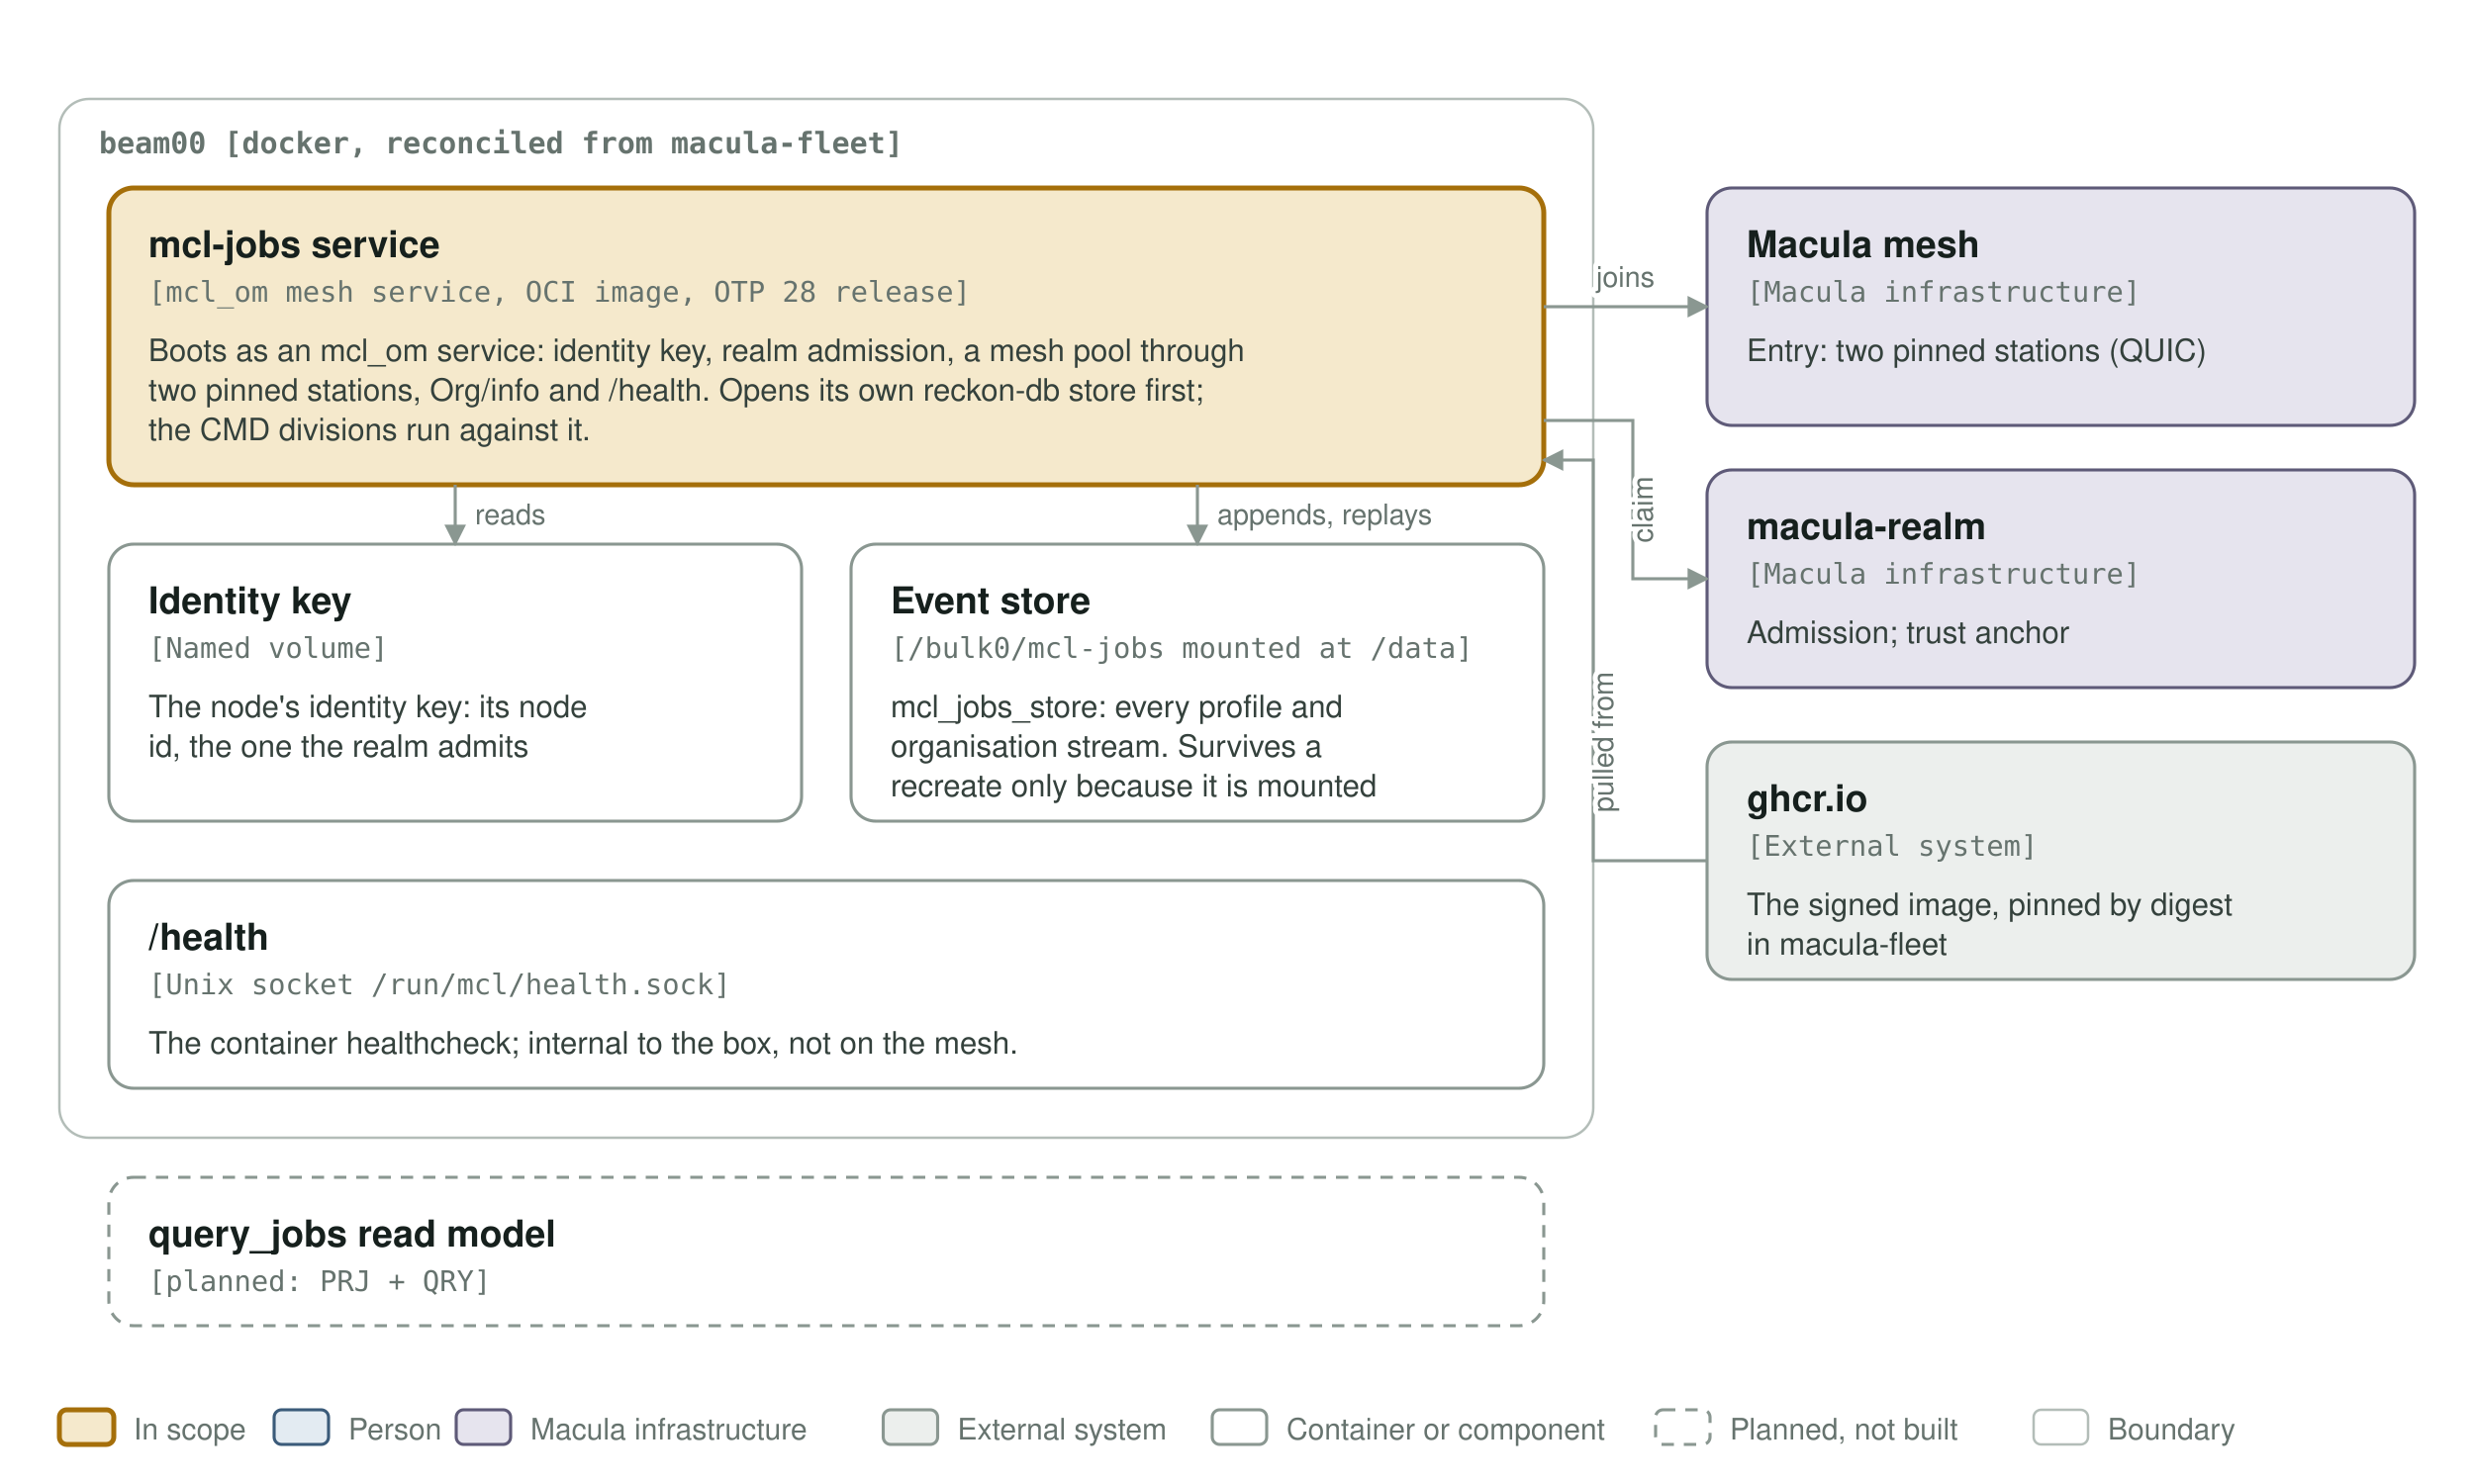
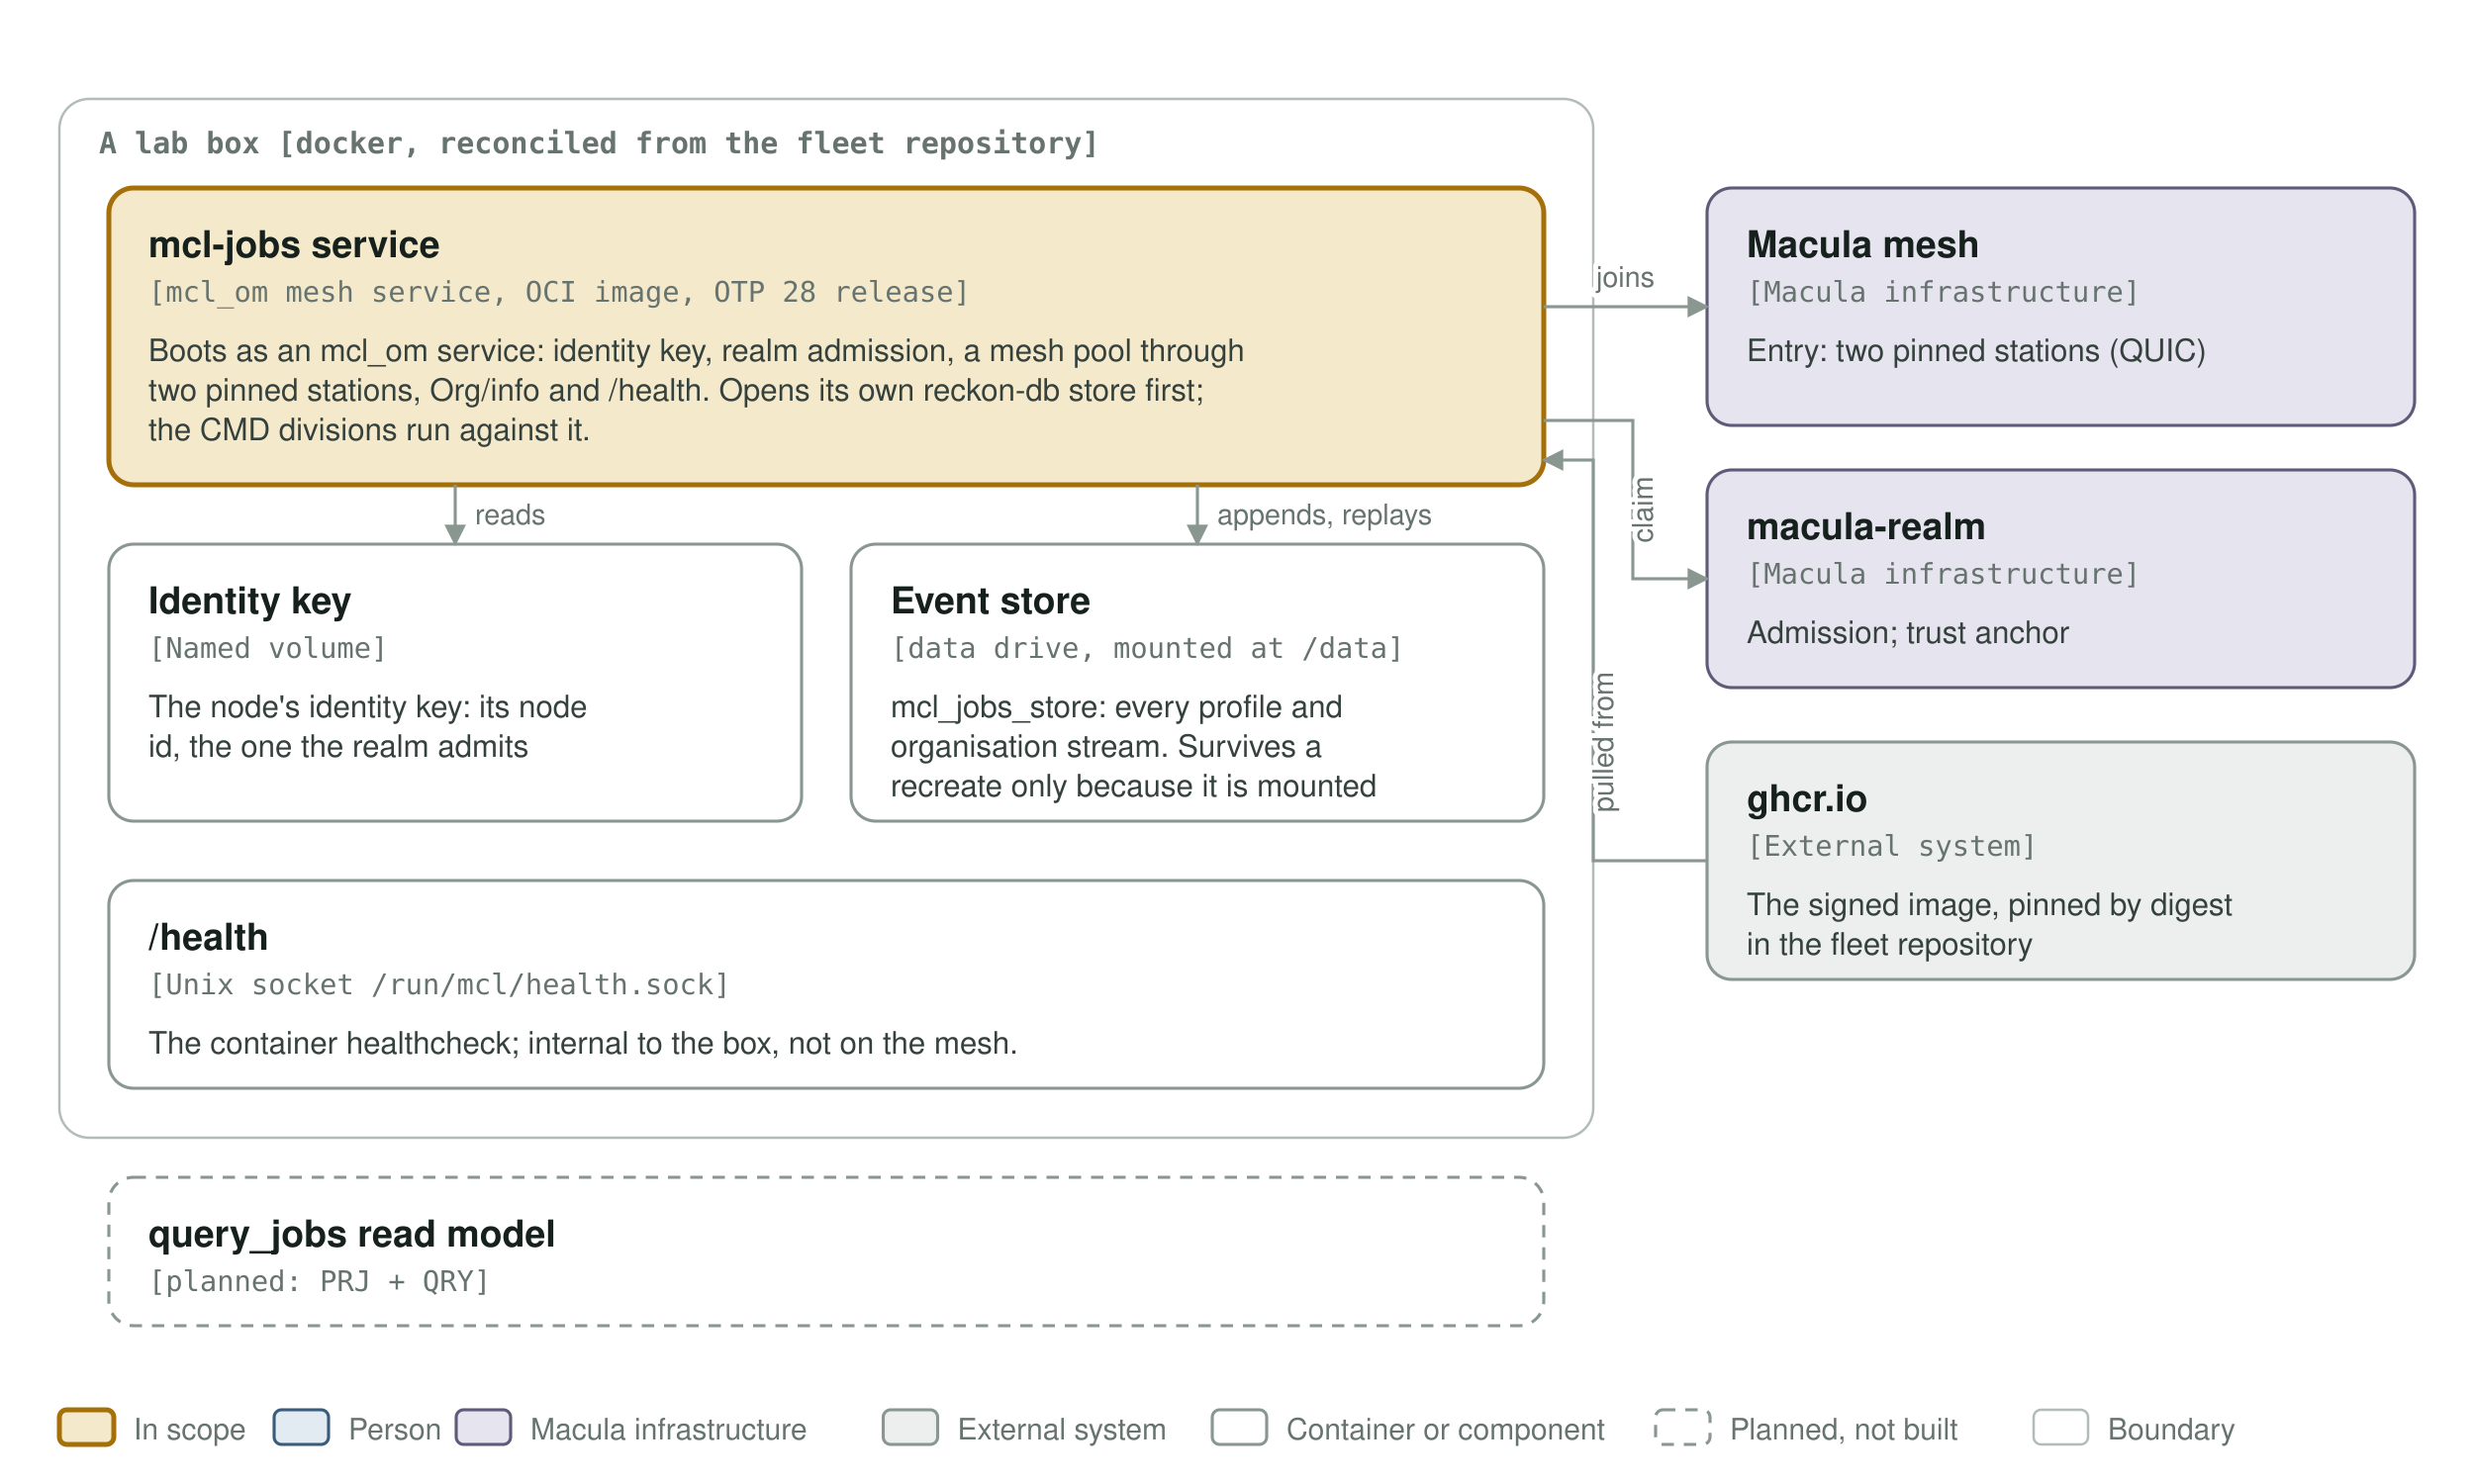
<svg xmlns="http://www.w3.org/2000/svg" viewBox="0 0 1000 600" role="img" aria-label="mcl-jobs containers">
  <style>
.t-name { font-family: "Atkinson Hyperlegible", "Segoe UI", system-ui, -apple-system, Helvetica, Arial, sans-serif; font-size: 15px; font-weight: 700; }
.t-desc { font-family: "Atkinson Hyperlegible", "Segoe UI", system-ui, -apple-system, Helvetica, Arial, sans-serif; font-size: 12.5px; }
.t-rel { font-family: "Atkinson Hyperlegible", "Segoe UI", system-ui, -apple-system, Helvetica, Arial, sans-serif; font-size: 11.5px; paint-order: stroke; stroke-width: 4px; stroke-linejoin: round; }
.t-code { font-family: "JetBrains Mono", ui-monospace, Menlo, Consolas, monospace; font-size: 13px; font-weight: 600; }
.t-type { font-family: "JetBrains Mono", ui-monospace, Menlo, Consolas, monospace; font-size: 11.5px; }
.t-bound { font-family: "JetBrains Mono", ui-monospace, Menlo, Consolas, monospace; font-size: 12px; font-weight: 600; }
.t-leg { font-family: "Atkinson Hyperlegible", "Segoe UI", system-ui, -apple-system, Helvetica, Arial, sans-serif; font-size: 12px; }
.edge { fill: none; stroke-width: 1.25; }
.edge-later { fill: none; stroke-width: 1.25; stroke-dasharray: 5 4; }
.bg { fill: #FFFFFF; }
.b-sys { fill: #F5E9CC; stroke: #A56F0A; stroke-width: 2; }
.b-per { fill: #E3EBF2; stroke: #3B5B7A; stroke-width: 1.25; }
.b-mac { fill: #E6E4EE; stroke: #5E5A78; stroke-width: 1.25; }
.b-ext { fill: #ECEFED; stroke: #8A9791; stroke-width: 1.25; }
.b-cmp { fill: #FFFFFF; stroke: #8A9791; stroke-width: 1.25; }
.b-later { fill: none; stroke: #8A9791; stroke-width: 1.25; stroke-dasharray: 5 4; }
.bound { fill: none; stroke: #B3BDB8; stroke-width: 1; }
.head { fill: #3B5B7A; }
.t-name, .t-code { fill: #16201D; }
.t-type, .t-bound, .t-leg { fill: #66736E; }
.t-desc { fill: #34413C; }
.t-rel { fill: #66736E; stroke: #FFFFFF; }
.edge, .edge-later { stroke: #8A9791; }
.arrowhead { fill: #8A9791; }
@media (prefers-color-scheme: dark) {
.bg { fill: #171F1C; }
.b-sys { fill: #3A2E13; stroke: #E3AA3C; }
.b-per { fill: #1D2A36; stroke: #8EB4D8; }
.b-mac { fill: #26243A; stroke: #A9A4C8; }
.b-ext { fill: #1C2421; stroke: #7D8B85; }
.b-cmp { fill: #171F1C; stroke: #7D8B85; }
.b-later { stroke: #7D8B85; }
.bound { stroke: #4A5752; }
.head { fill: #8EB4D8; }
.t-name, .t-code { fill: #E6ECE9; }
.t-type, .t-bound, .t-leg { fill: #93A09A; }
.t-desc { fill: #C3CDC8; }
.t-rel { fill: #93A09A; stroke: #171F1C; }
.edge, .edge-later { stroke: #7D8B85; }
.arrowhead { fill: #7D8B85; }
}
</style>
  <defs>
    <marker id="a" viewBox="0 0 10 10" refX="9" refY="5" markerWidth="7" markerHeight="7" orient="auto-start-reverse">
      <path class="arrowhead" d="M0 0L10 5L0 10z" />
    </marker>
  </defs>
  <rect class="bg" x="0" y="0" width="1000" height="600" />
  <rect class="bound" x="24" y="40" width="620" height="420" rx="12" />
-   <text class="t-bound" x="40" y="62">beam00 [docker, reconciled from macula-fleet]</text>
+   <text class="t-bound" x="40" y="62">A lab box [docker, reconciled from the fleet repository]</text>
  <rect class="b-sys" x="44" y="76" width="580" height="120" rx="10" />
  <text class="t-name" x="60" y="104">mcl-jobs service</text>
  <text class="t-type" x="60" y="122">[mcl_om mesh service, OCI image, OTP 28 release]</text>
  <text class="t-desc" x="60" y="146">Boots as an mcl_om service: identity key, realm admission, a mesh pool through</text>
  <text class="t-desc" x="60" y="162">two pinned stations, Org/info and /health. Opens its own reckon-db store first;</text>
  <text class="t-desc" x="60" y="178">the CMD divisions run against it.</text>
  <rect class="b-cmp" x="44" y="220" width="280" height="112" rx="10" />
  <text class="t-name" x="60" y="248">Identity key</text>
  <text class="t-type" x="60" y="266">[Named volume]</text>
  <text class="t-desc" x="60" y="290">The node's identity key: its node</text>
  <text class="t-desc" x="60" y="306">id, the one the realm admits</text>
  <rect class="b-cmp" x="344" y="220" width="280" height="112" rx="10" />
  <text class="t-name" x="360" y="248">Event store</text>
-   <text class="t-type" x="360" y="266">[/bulk0/mcl-jobs mounted at /data]</text>
+   <text class="t-type" x="360" y="266">[data drive, mounted at /data]</text>
  <text class="t-desc" x="360" y="290">mcl_jobs_store: every profile and</text>
  <text class="t-desc" x="360" y="306">organisation stream. Survives a</text>
  <text class="t-desc" x="360" y="322">recreate only because it is mounted</text>
  <rect class="b-cmp" x="44" y="356" width="580" height="84" rx="10" />
  <text class="t-name" x="60" y="384">/health</text>
  <text class="t-type" x="60" y="402">[Unix socket /run/mcl/health.sock]</text>
  <text class="t-desc" x="60" y="426">The container healthcheck; internal to the box, not on the mesh.</text>
  <rect class="b-mac" x="690" y="76" width="286" height="96" rx="10" />
  <text class="t-name" x="706" y="104">Macula mesh</text>
  <text class="t-type" x="706" y="122">[Macula infrastructure]</text>
  <text class="t-desc" x="706" y="146">Entry: two pinned stations (QUIC)</text>
  <rect class="b-mac" x="690" y="190" width="286" height="88" rx="10" />
  <text class="t-name" x="706" y="218">macula-realm</text>
  <text class="t-type" x="706" y="236">[Macula infrastructure]</text>
  <text class="t-desc" x="706" y="260">Admission; trust anchor</text>
  <rect class="b-ext" x="690" y="300" width="286" height="96" rx="10" />
  <text class="t-name" x="706" y="328">ghcr.io</text>
  <text class="t-type" x="706" y="346">[External system]</text>
  <text class="t-desc" x="706" y="370">The signed image, pinned by digest</text>
-   <text class="t-desc" x="706" y="386">in macula-fleet</text>
+   <text class="t-desc" x="706" y="386">in the fleet repository</text>
  <rect class="b-later" x="44" y="476" width="580" height="60" rx="10" />
  <text class="t-name" x="60" y="504">query_jobs read model</text>
  <text class="t-type" x="60" y="522">[planned: PRJ + QRY]</text>
  <path class="edge" d="M624 124H690" marker-end="url(#a)" />
  <text class="t-rel" x="657" y="116" text-anchor="middle">joins</text>
  <path class="edge" d="M624 170H660V234H690" marker-end="url(#a)" />
  <text class="t-rel" x="668" y="206" text-anchor="middle" transform="rotate(-90 668 206)">claim</text>
  <path class="edge" d="M690 348H644V186H624" marker-end="url(#a)" />
  <text class="t-rel" x="652" y="300" text-anchor="middle" transform="rotate(-90 652 300)">pulled from</text>
  <path class="edge" d="M184 196V220" marker-end="url(#a)" />
  <text class="t-rel" x="192" y="212">reads</text>
  <path class="edge" d="M484 196V220" marker-end="url(#a)" />
  <text class="t-rel" x="492" y="212">appends, replays</text>
  <rect class="b-sys" x="24" y="570" width="22" height="14" rx="3" />
  <text class="t-leg" x="54" y="582">In scope</text>
  <rect class="b-per" x="110.8" y="570" width="22" height="14" rx="3" />
  <text class="t-leg" x="140.8" y="582">Person</text>
  <rect class="b-mac" x="184.4" y="570" width="22" height="14" rx="3" />
  <text class="t-leg" x="214.4" y="582">Macula infrastructure</text>
  <rect class="b-ext" x="357.0" y="570" width="22" height="14" rx="3" />
  <text class="t-leg" x="387.0" y="582">External system</text>
  <rect class="b-cmp" x="490.0" y="570" width="22" height="14" rx="3" />
  <text class="t-leg" x="520.0" y="582">Container or component</text>
  <rect class="b-later" x="669.2" y="570" width="22" height="14" rx="3" />
  <text class="t-leg" x="699.2" y="582">Planned, not built</text>
  <rect class="bound" x="822.0" y="570" width="22" height="14" rx="3" />
  <text class="t-leg" x="852.0" y="582">Boundary</text>
</svg>
